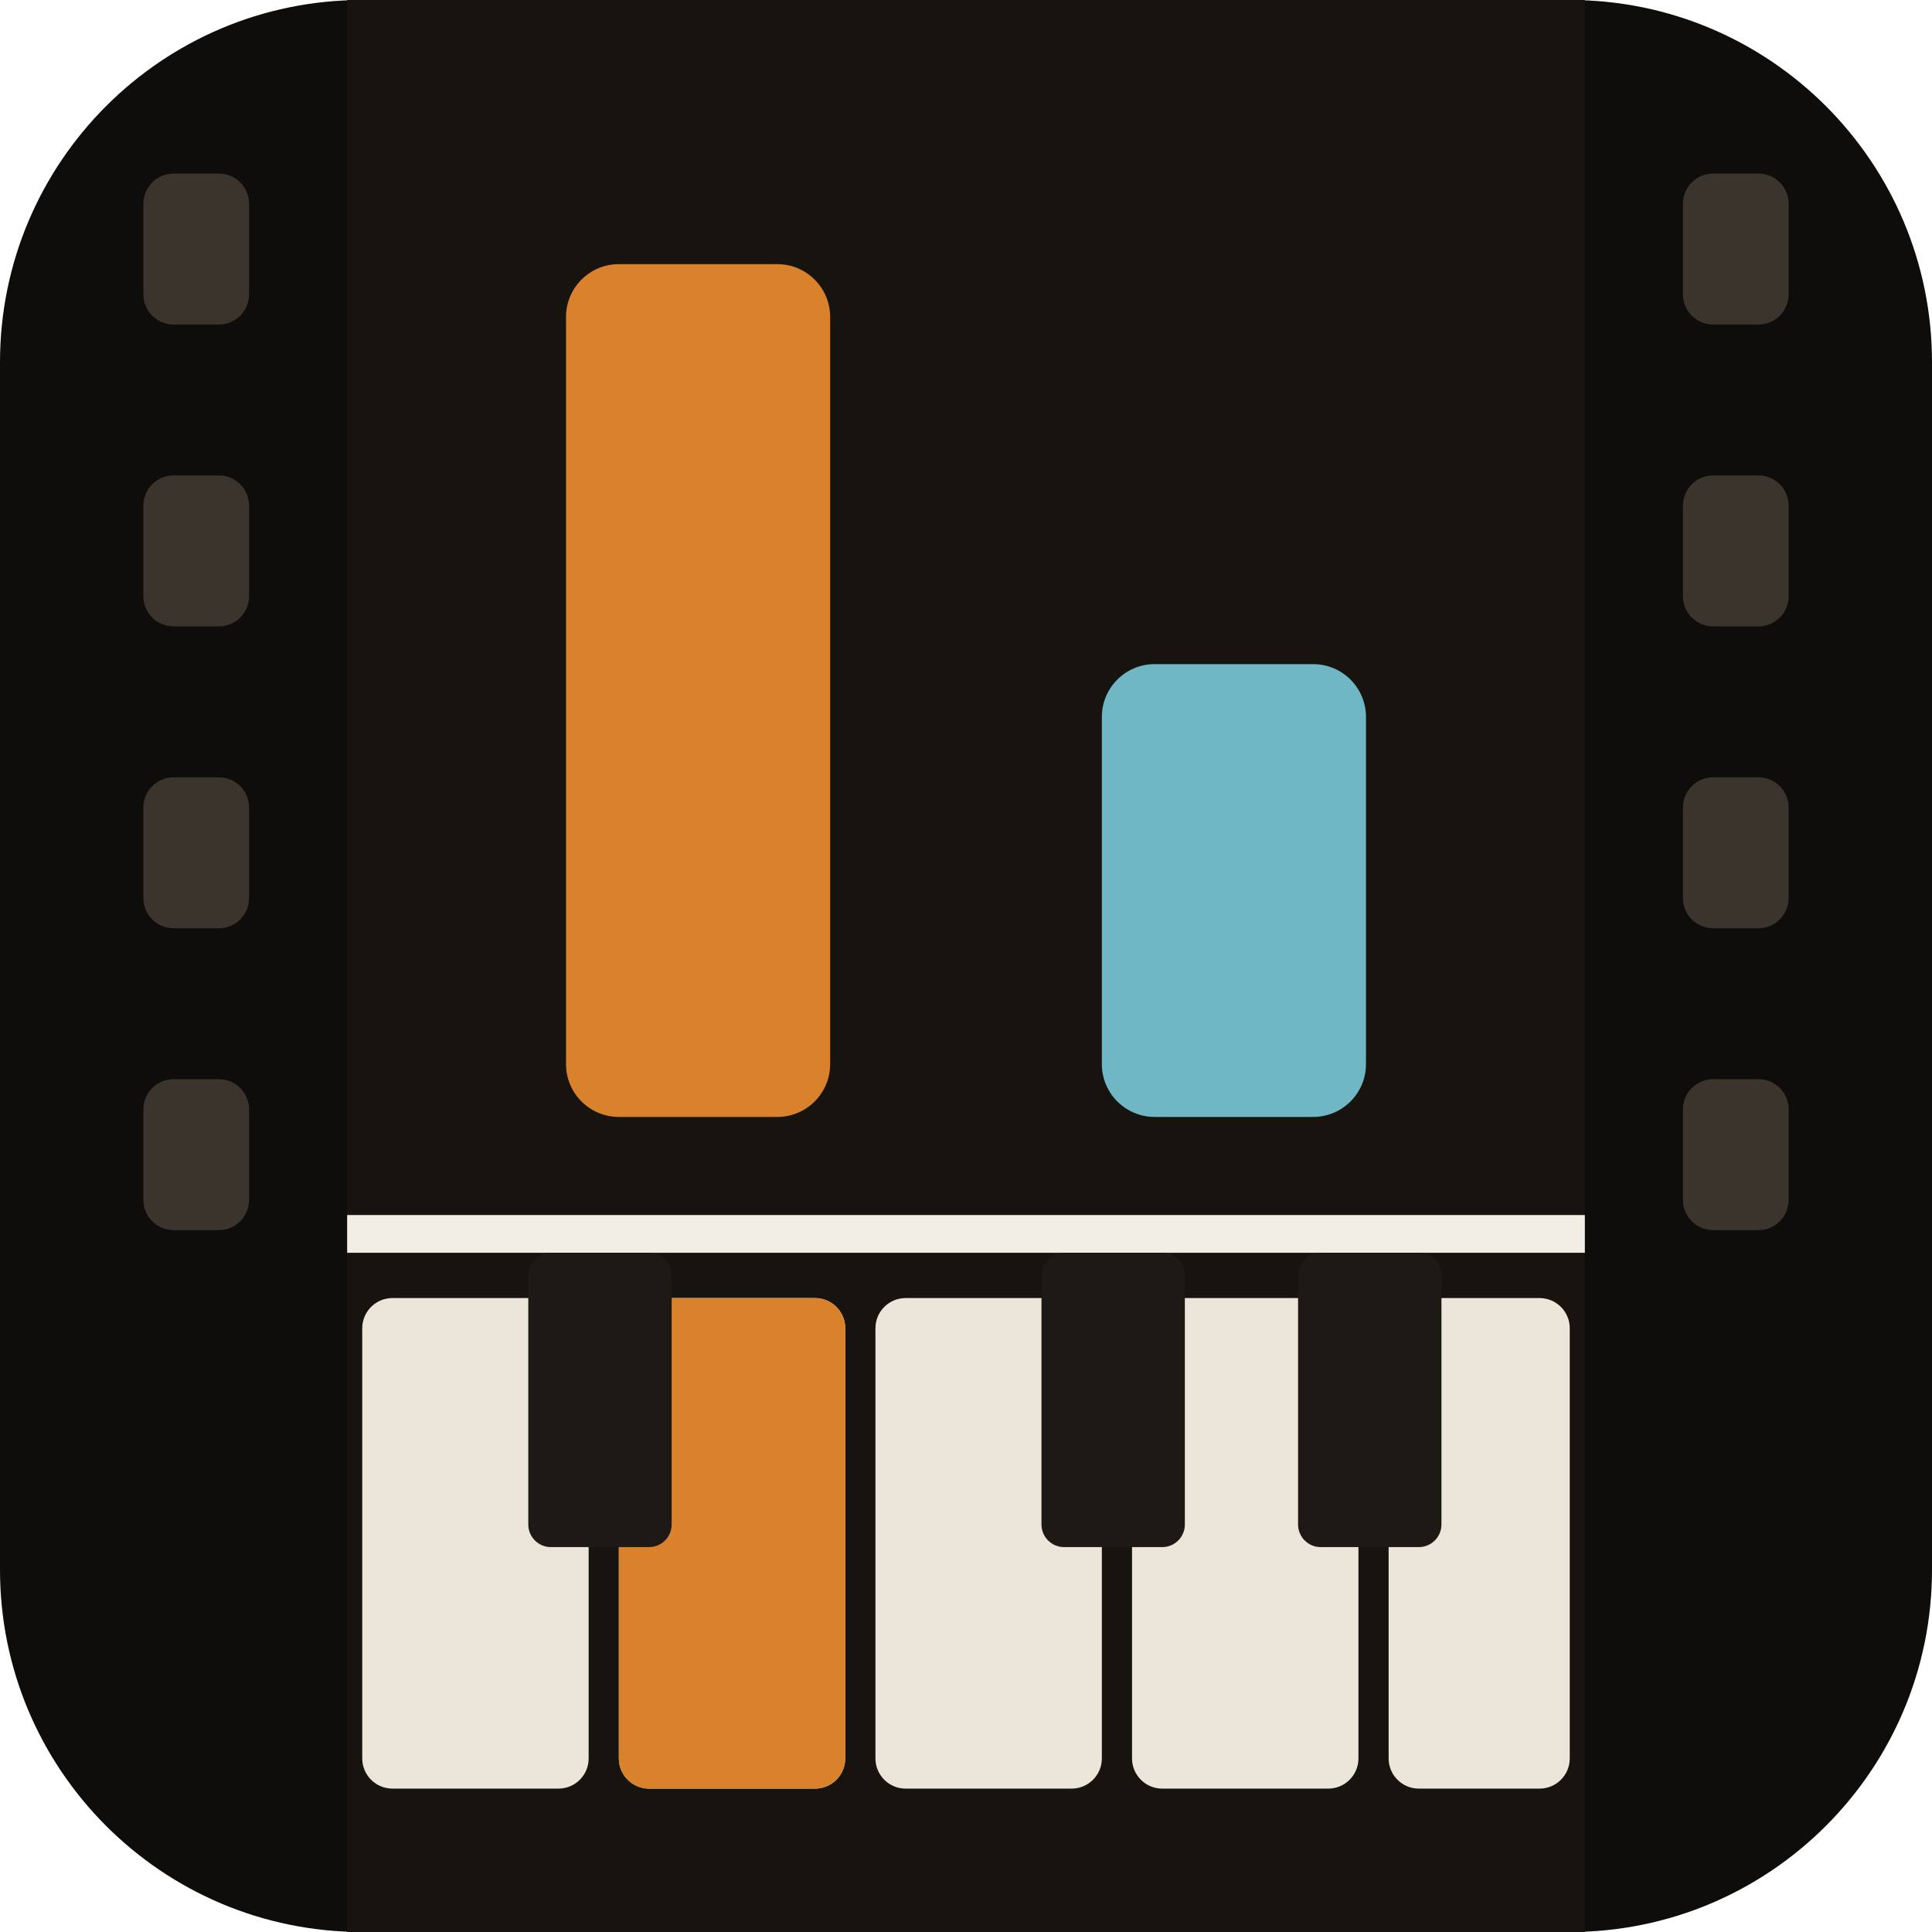
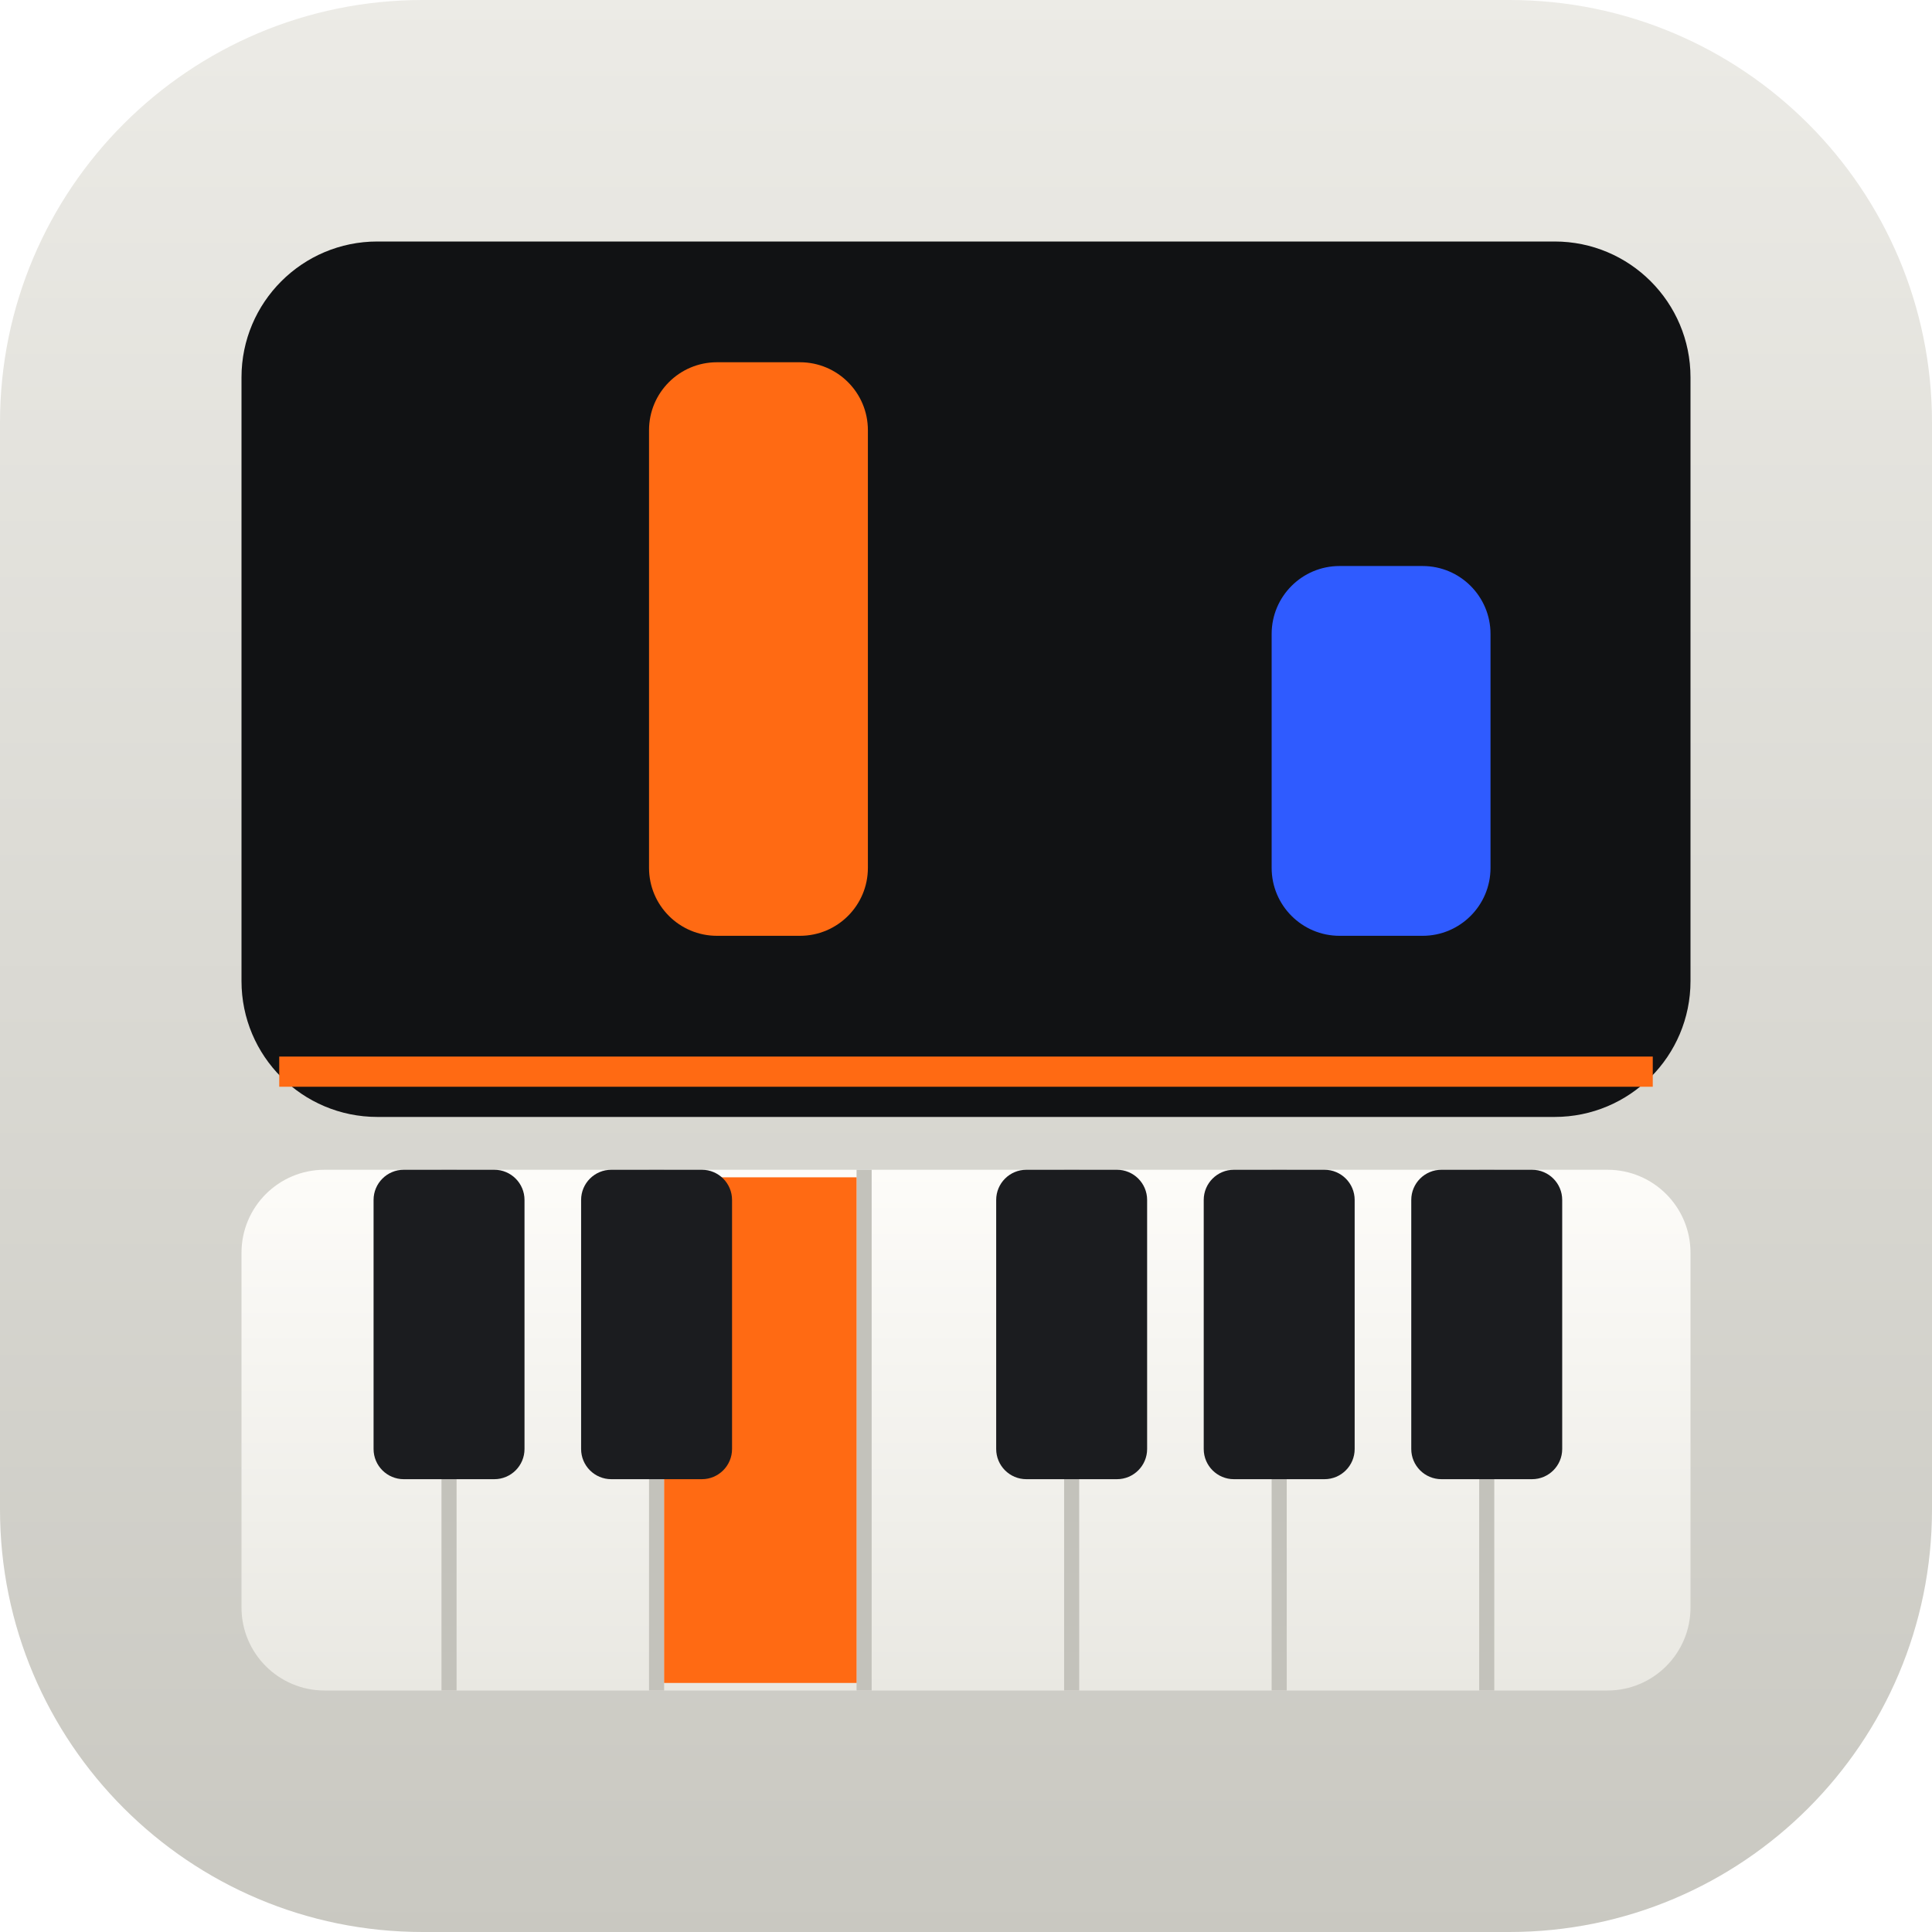
<svg xmlns="http://www.w3.org/2000/svg" viewBox="0 0 512 512">
-   <rect width="512" height="512" rx="96" fill="#0f0d0b" />
-   <rect x="92" y="0" width="328" height="512" fill="#17130f" />
-   <g fill="#3b342c">
-     <rect x="38" y="46" width="28" height="40" rx="8" />
-     <rect x="38" y="126" width="28" height="40" rx="8" />
-     <rect x="38" y="206" width="28" height="40" rx="8" />
-     <rect x="38" y="286" width="28" height="40" rx="8" />
-     <rect x="446" y="46" width="28" height="40" rx="8" />
-     <rect x="446" y="126" width="28" height="40" rx="8" />
-     <rect x="446" y="206" width="28" height="40" rx="8" />
-     <rect x="446" y="286" width="28" height="40" rx="8" />
+   <defs>
+     <linearGradient id="al" x1="0" y1="0" x2="0" y2="1">
+       <stop offset="0" stop-color="#ecebe6" />
+       <stop offset="1" stop-color="#c9c8c1" />
+     </linearGradient>
+     <linearGradient id="key" x1="0" y1="0" x2="0" y2="1">
+       <stop offset="0" stop-color="#fdfcf9" />
+       <stop offset="1" stop-color="#e9e8e2" />
+     </linearGradient>
+   </defs>
+   <rect width="512" height="512" rx="112" fill="url(#al)" />
+   <rect x="64" y="64" width="384" height="232" rx="36" fill="#111214" />
+   <rect x="172" y="96" width="58" height="152" rx="18" fill="#ff6a13" />
+   <rect x="337" y="150" width="58" height="98" rx="18" fill="#2f5bff" />
+   <rect x="74" y="280" width="364" height="8" fill="#ff6a13" />
+   <rect x="64" y="310" width="384" height="138" rx="22" fill="url(#key)" />
+   <g stroke="#c3c2bb" stroke-width="4">
+     <line x1="119" y1="310" x2="119" y2="448" />
+     <line x1="174" y1="310" x2="174" y2="448" />
+     <line x1="229" y1="310" x2="229" y2="448" />
+     <line x1="284" y1="310" x2="284" y2="448" />
+     <line x1="339" y1="310" x2="339" y2="448" />
+     <line x1="394" y1="310" x2="394" y2="448" />
  </g>
-   <rect x="150" y="70" width="70" height="226" rx="14" fill="#d9822b" />
-   <rect x="292" y="176" width="70" height="120" rx="14" fill="#6fb7c4" />
-   <rect x="92" y="322" width="328" height="10" fill="#f2eee6" />
-   <g fill="#ece6da">
-     <rect x="96" y="344" width="60" height="130" rx="8" />
-     <rect x="164" y="344" width="60" height="130" rx="8" />
-     <rect x="232" y="344" width="60" height="130" rx="8" />
-     <rect x="300" y="344" width="60" height="130" rx="8" />
-     <rect x="368" y="344" width="48" height="130" rx="8" />
-   </g>
-   <rect x="164" y="344" width="60" height="130" rx="8" fill="#d9822b" />
-   <g fill="#1d1a16">
-     <rect x="140" y="332" width="38" height="78" rx="6" />
-     <rect x="276" y="332" width="38" height="78" rx="6" />
-     <rect x="344" y="332" width="38" height="78" rx="6" />
+   <rect x="176" y="312" width="51" height="134" fill="#ff6a13" />
+   <g fill="#1b1c1f">
+     <rect x="99" y="310" width="40" height="82" rx="8" />
+     <rect x="154" y="310" width="40" height="82" rx="8" />
+     <rect x="264" y="310" width="40" height="82" rx="8" />
+     <rect x="319" y="310" width="40" height="82" rx="8" />
+     <rect x="374" y="310" width="40" height="82" rx="8" />
  </g>
</svg>
